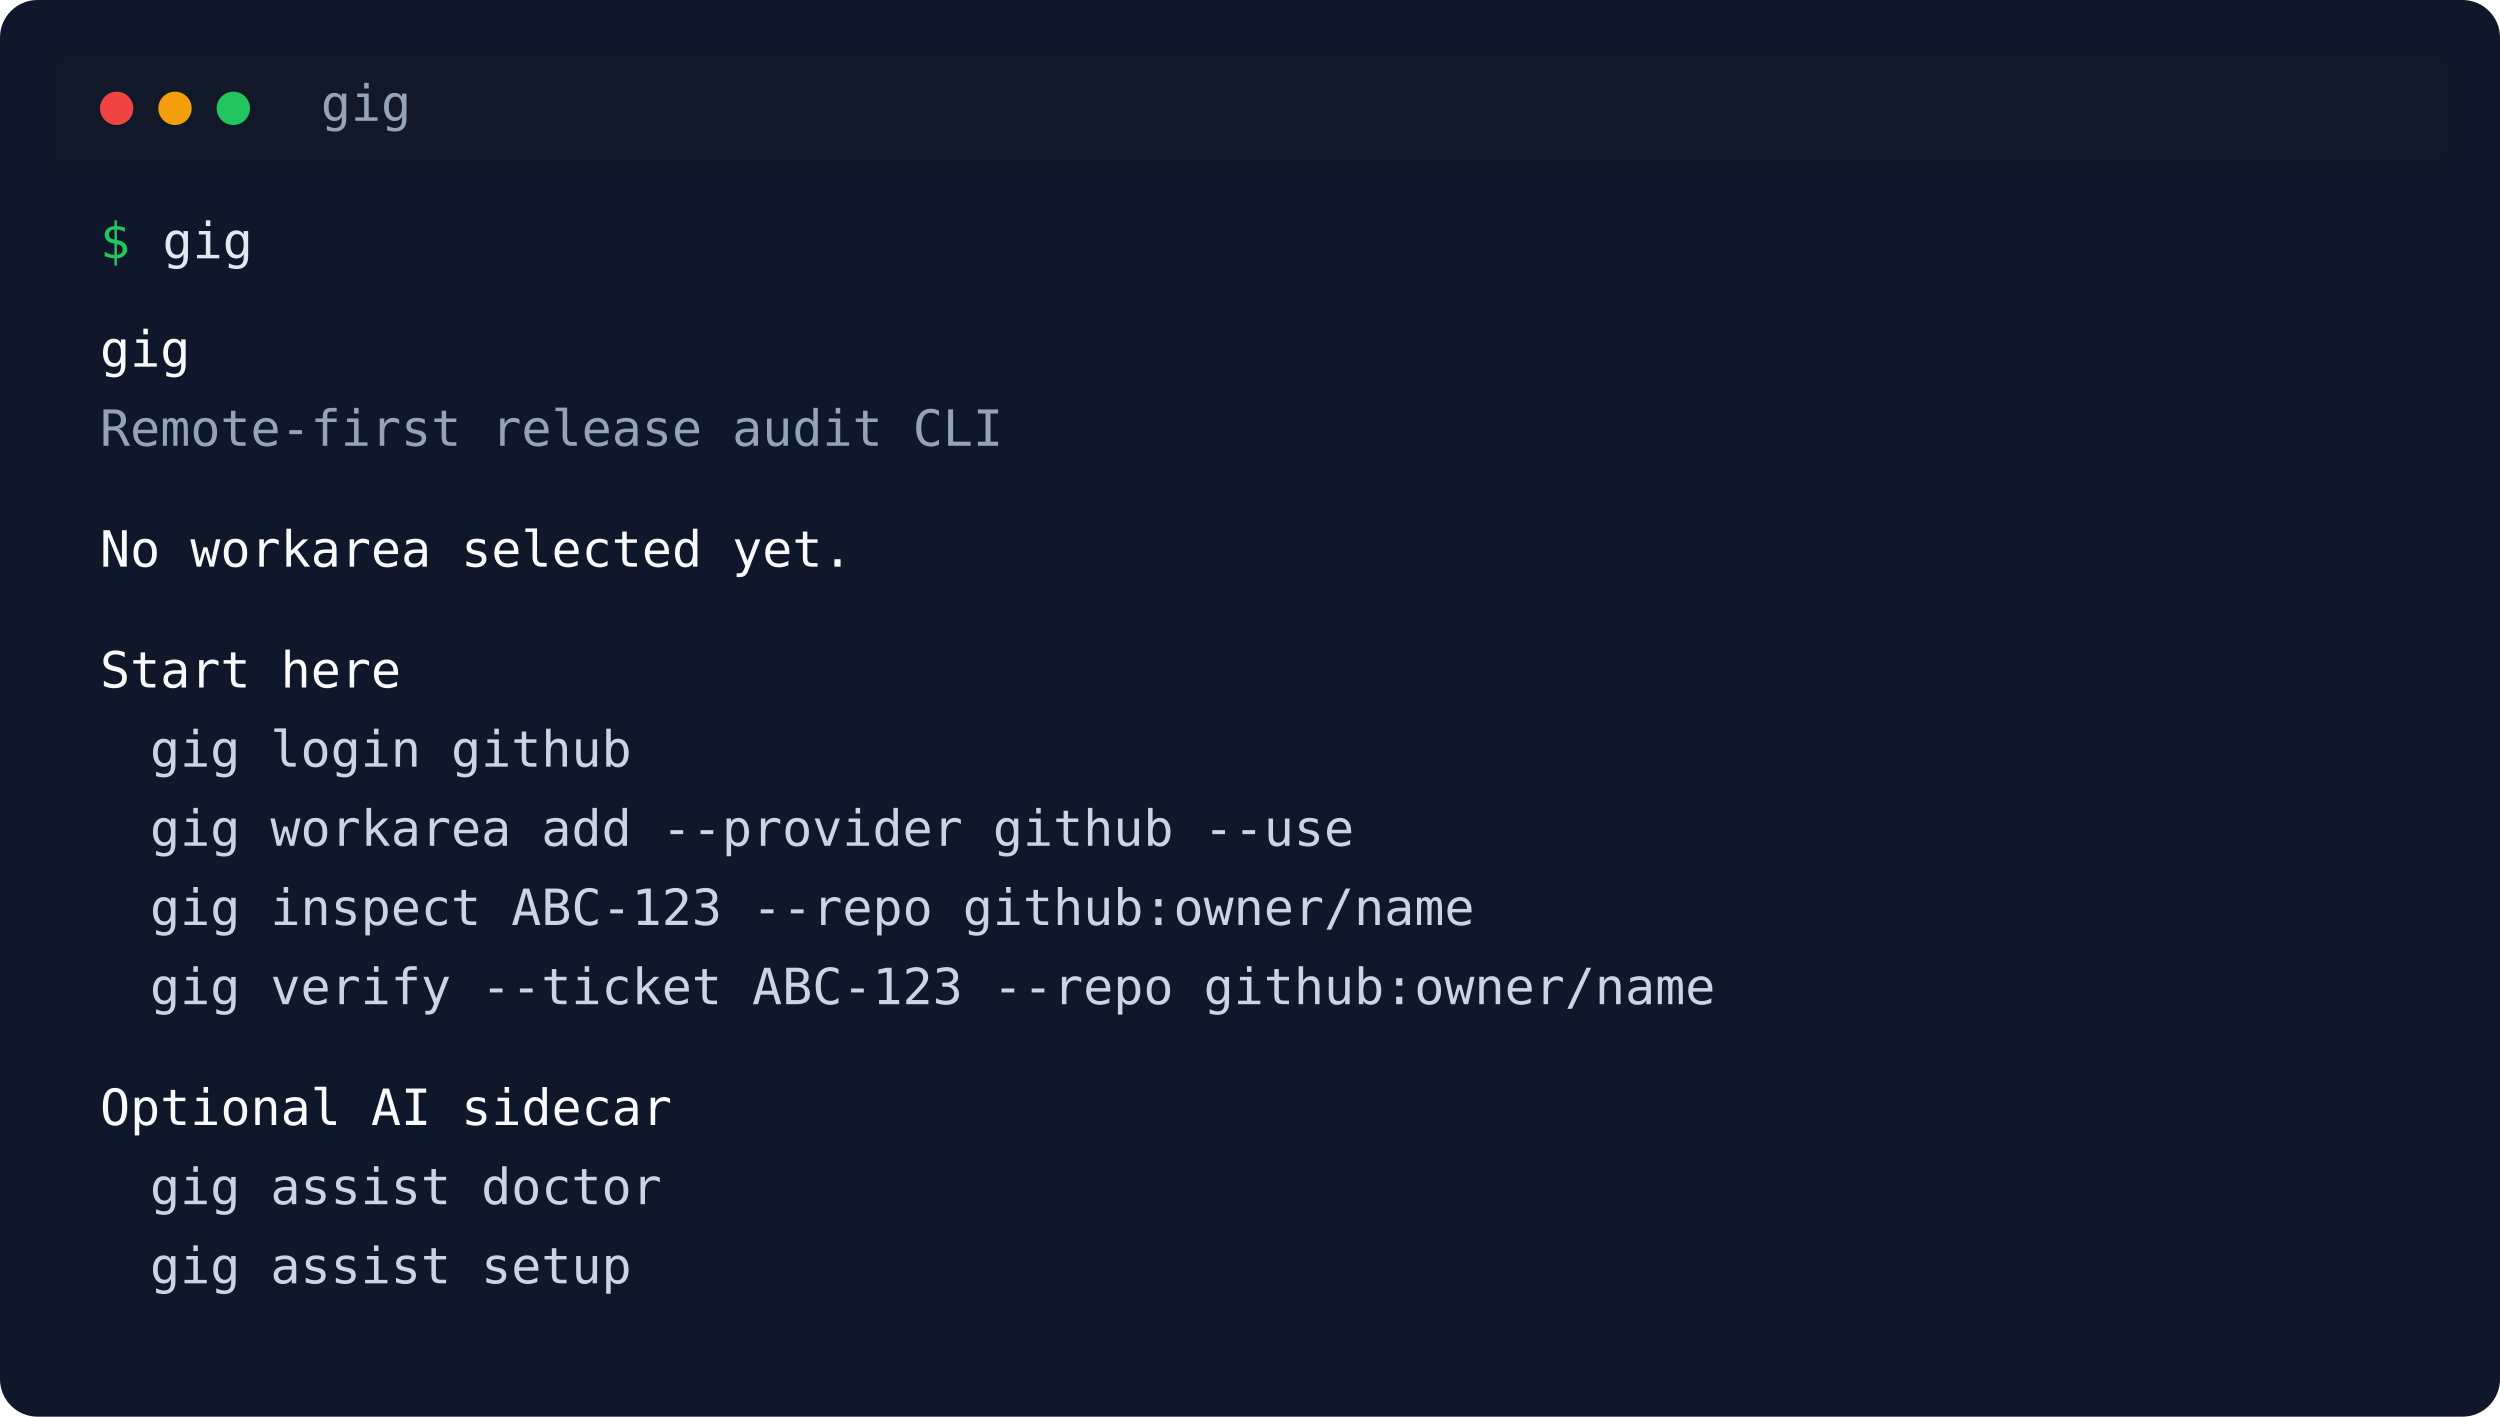
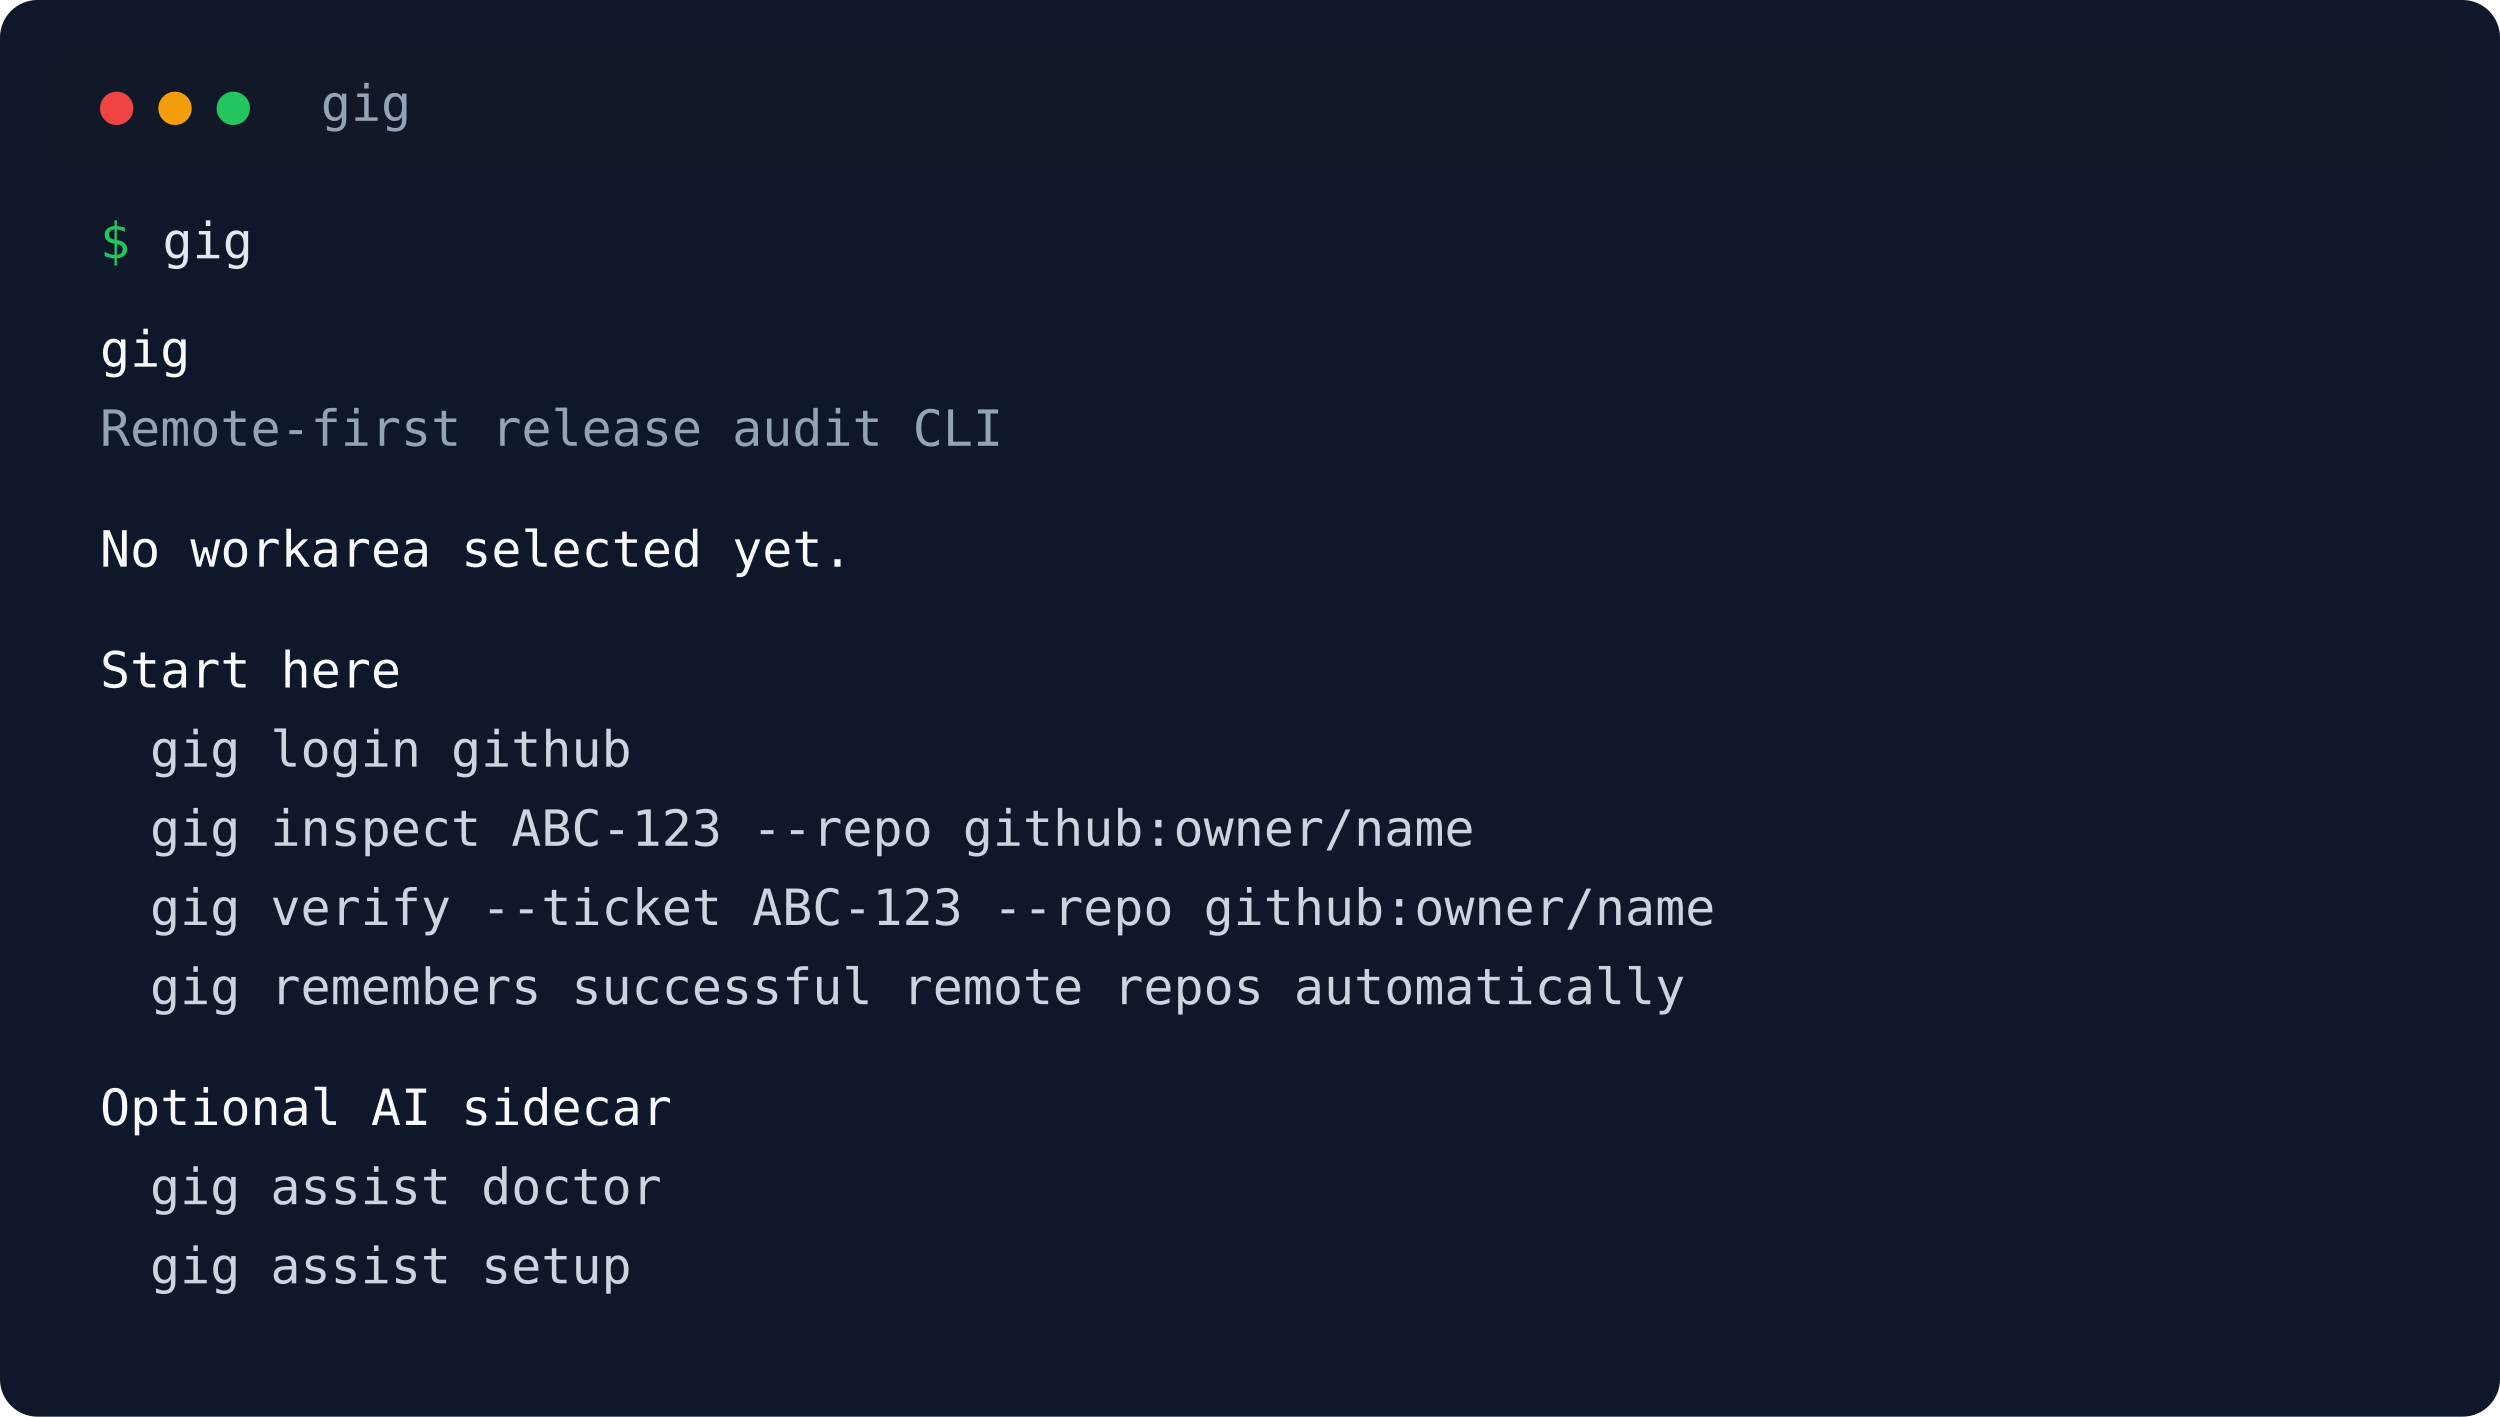
<svg xmlns="http://www.w3.org/2000/svg" width="1200" height="680" viewBox="0 0 1200 680" role="img" aria-labelledby="title desc">
  <rect width="1200" height="680" rx="18" fill="#0f172a" />
  <rect x="24" y="24" width="1152" height="56" rx="12" fill="#111827" />
  <circle cx="56" cy="52" r="8" fill="#ef4444" />
  <circle cx="84" cy="52" r="8" fill="#f59e0b" />
  <circle cx="112" cy="52" r="8" fill="#22c55e" />
  <text x="154" y="58" fill="#94a3b8" font-family="Menlo, Monaco, Consolas, monospace" font-size="24">gig</text>
  <g font-family="Menlo, Monaco, Consolas, monospace" font-size="24">
    <text x="48" y="124" fill="#22c55e">$</text>
    <text x="78" y="124" fill="#e2e8f0">gig</text>
    <text x="48" y="176" fill="#f8fafc">gig</text>
    <text x="48" y="214" fill="#94a3b8">Remote-first release audit CLI</text>
    <text x="48" y="272" fill="#f8fafc">No workarea selected yet.</text>
    <text x="48" y="330" fill="#f8fafc">Start here</text>
    <text x="72" y="368" fill="#cbd5e1">gig login github</text>
-     <text x="72" y="406" fill="#cbd5e1">gig workarea add --provider github --use</text>
-     <text x="72" y="444" fill="#cbd5e1">gig inspect ABC-123 --repo github:owner/name</text>
-     <text x="72" y="482" fill="#cbd5e1">gig verify --ticket ABC-123 --repo github:owner/name</text>
+     <text x="72" y="406" fill="#cbd5e1">gig inspect ABC-123 --repo github:owner/name</text>
+     <text x="72" y="444" fill="#cbd5e1">gig verify --ticket ABC-123 --repo github:owner/name</text>
+     <text x="72" y="482" fill="#cbd5e1">gig remembers successful remote repos automatically</text>
    <text x="48" y="540" fill="#f8fafc">Optional AI sidecar</text>
    <text x="72" y="578" fill="#cbd5e1">gig assist doctor</text>
    <text x="72" y="616" fill="#cbd5e1">gig assist setup</text>
  </g>
</svg>
